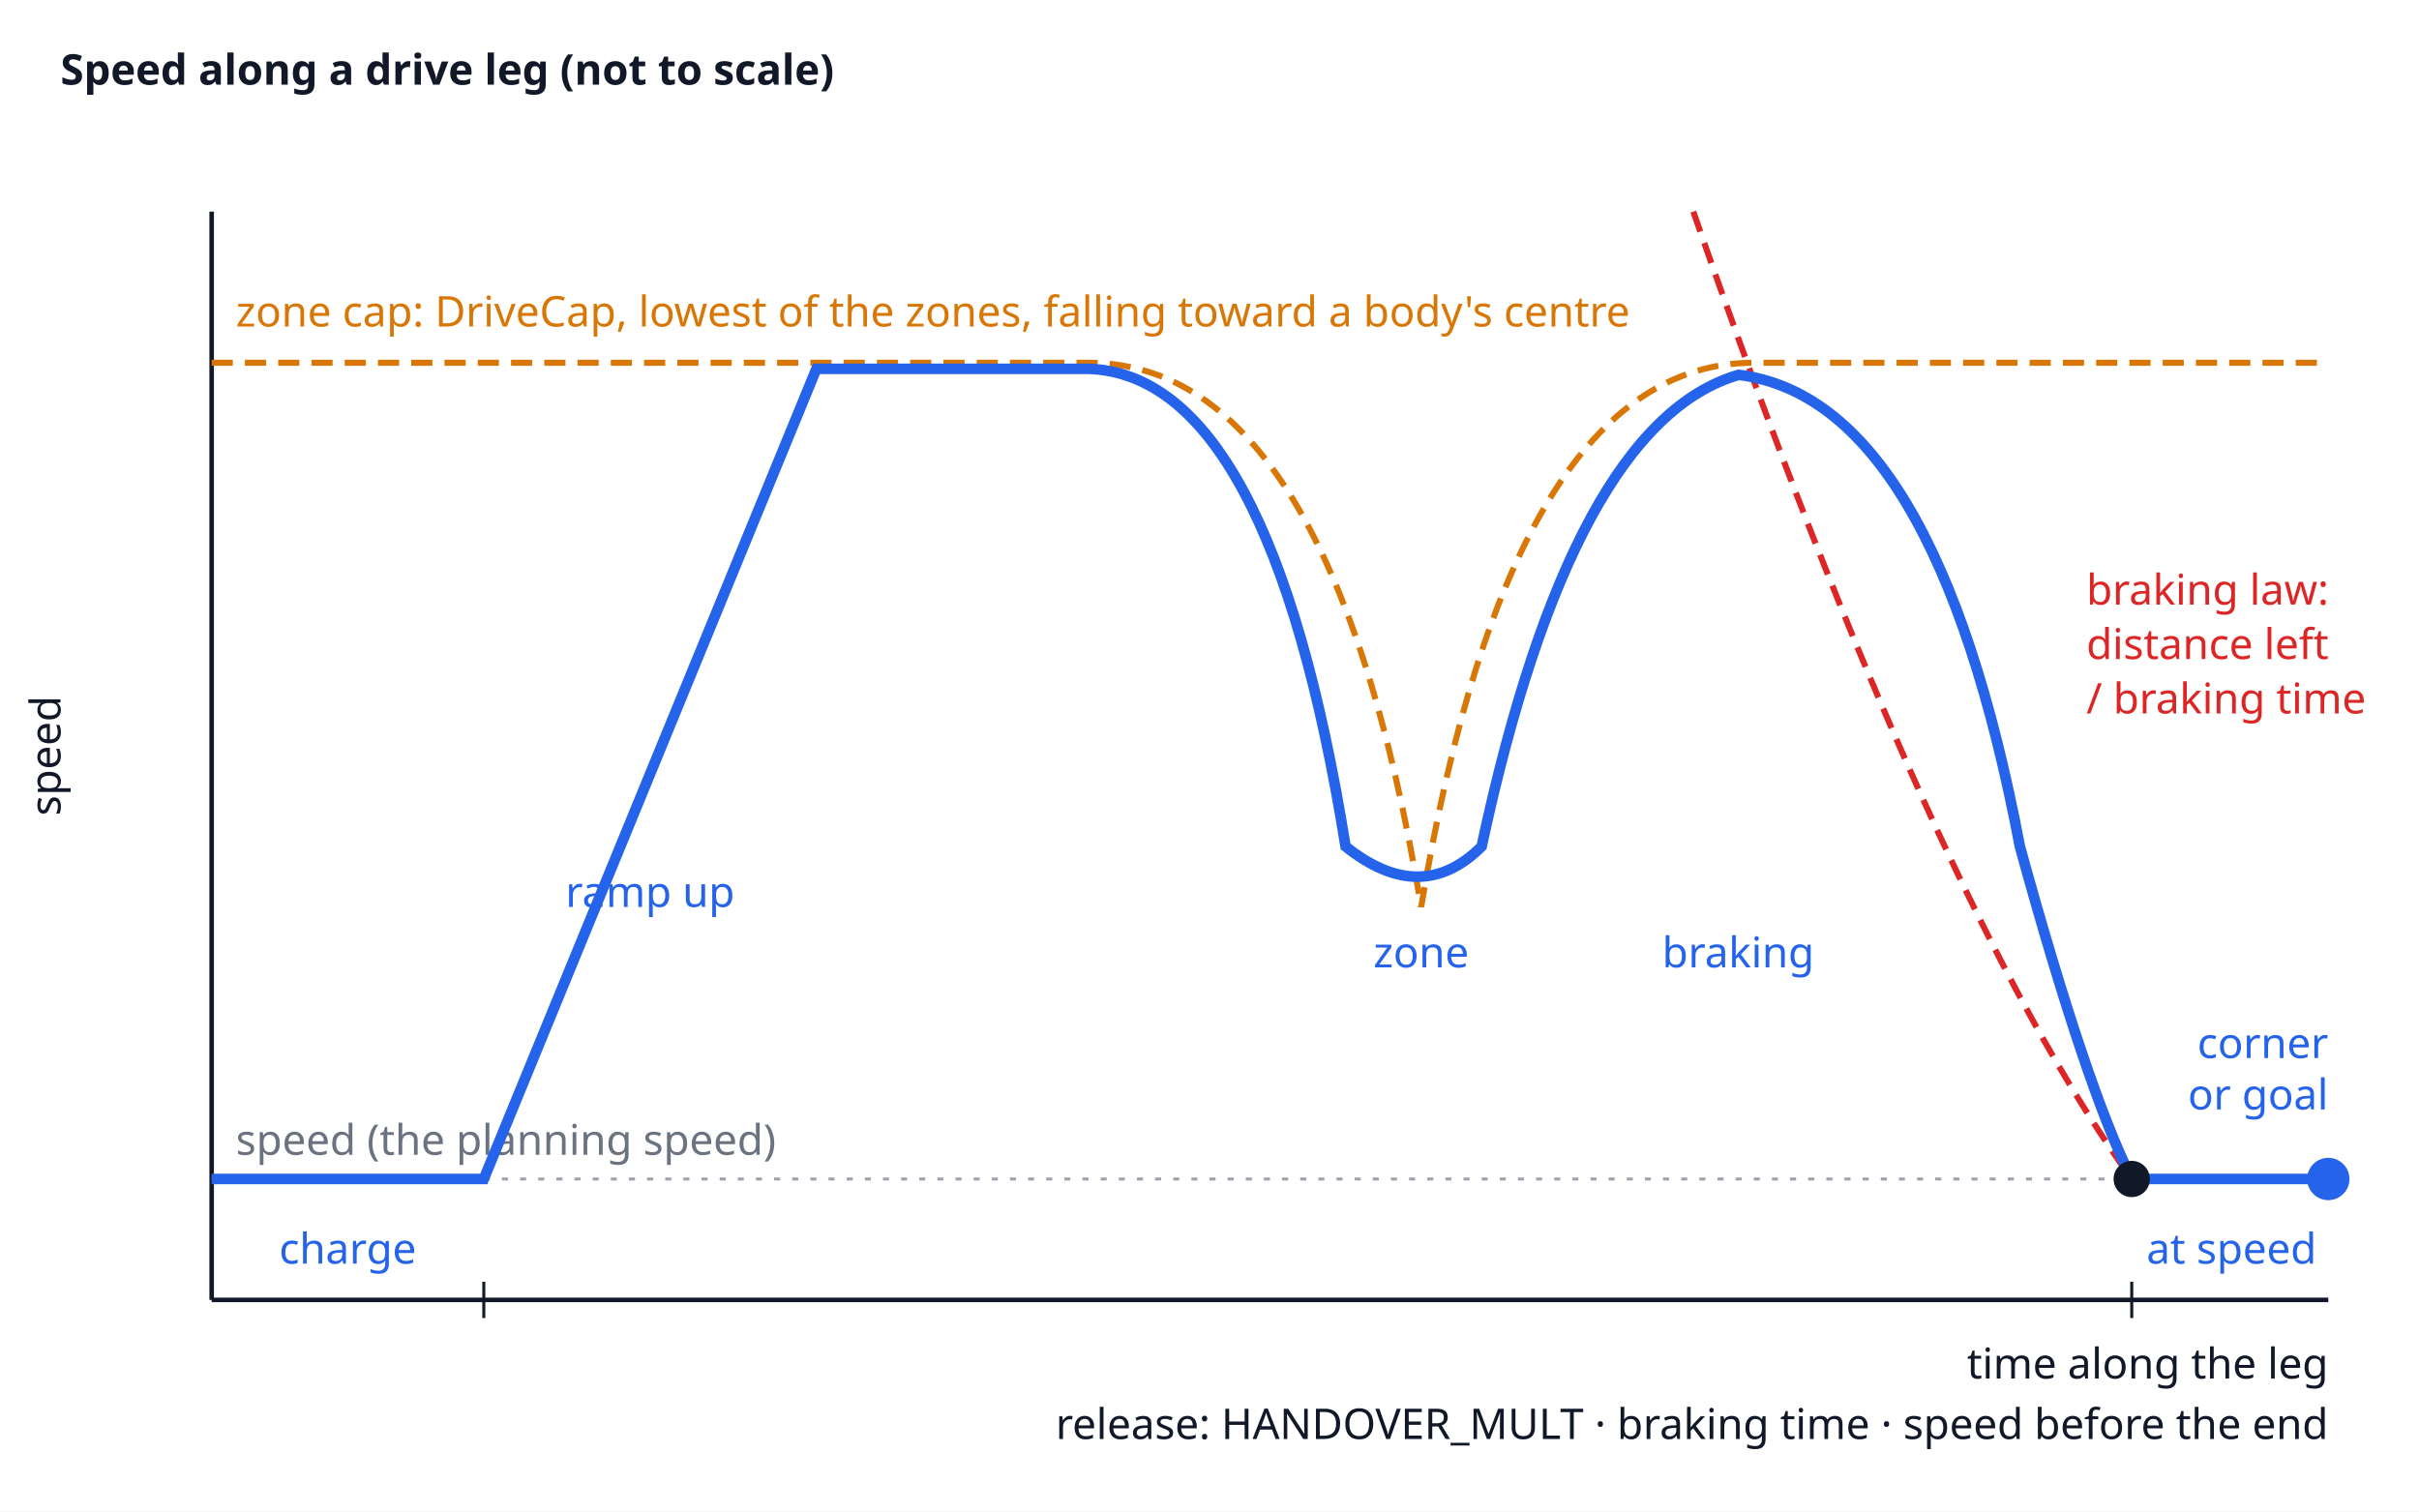
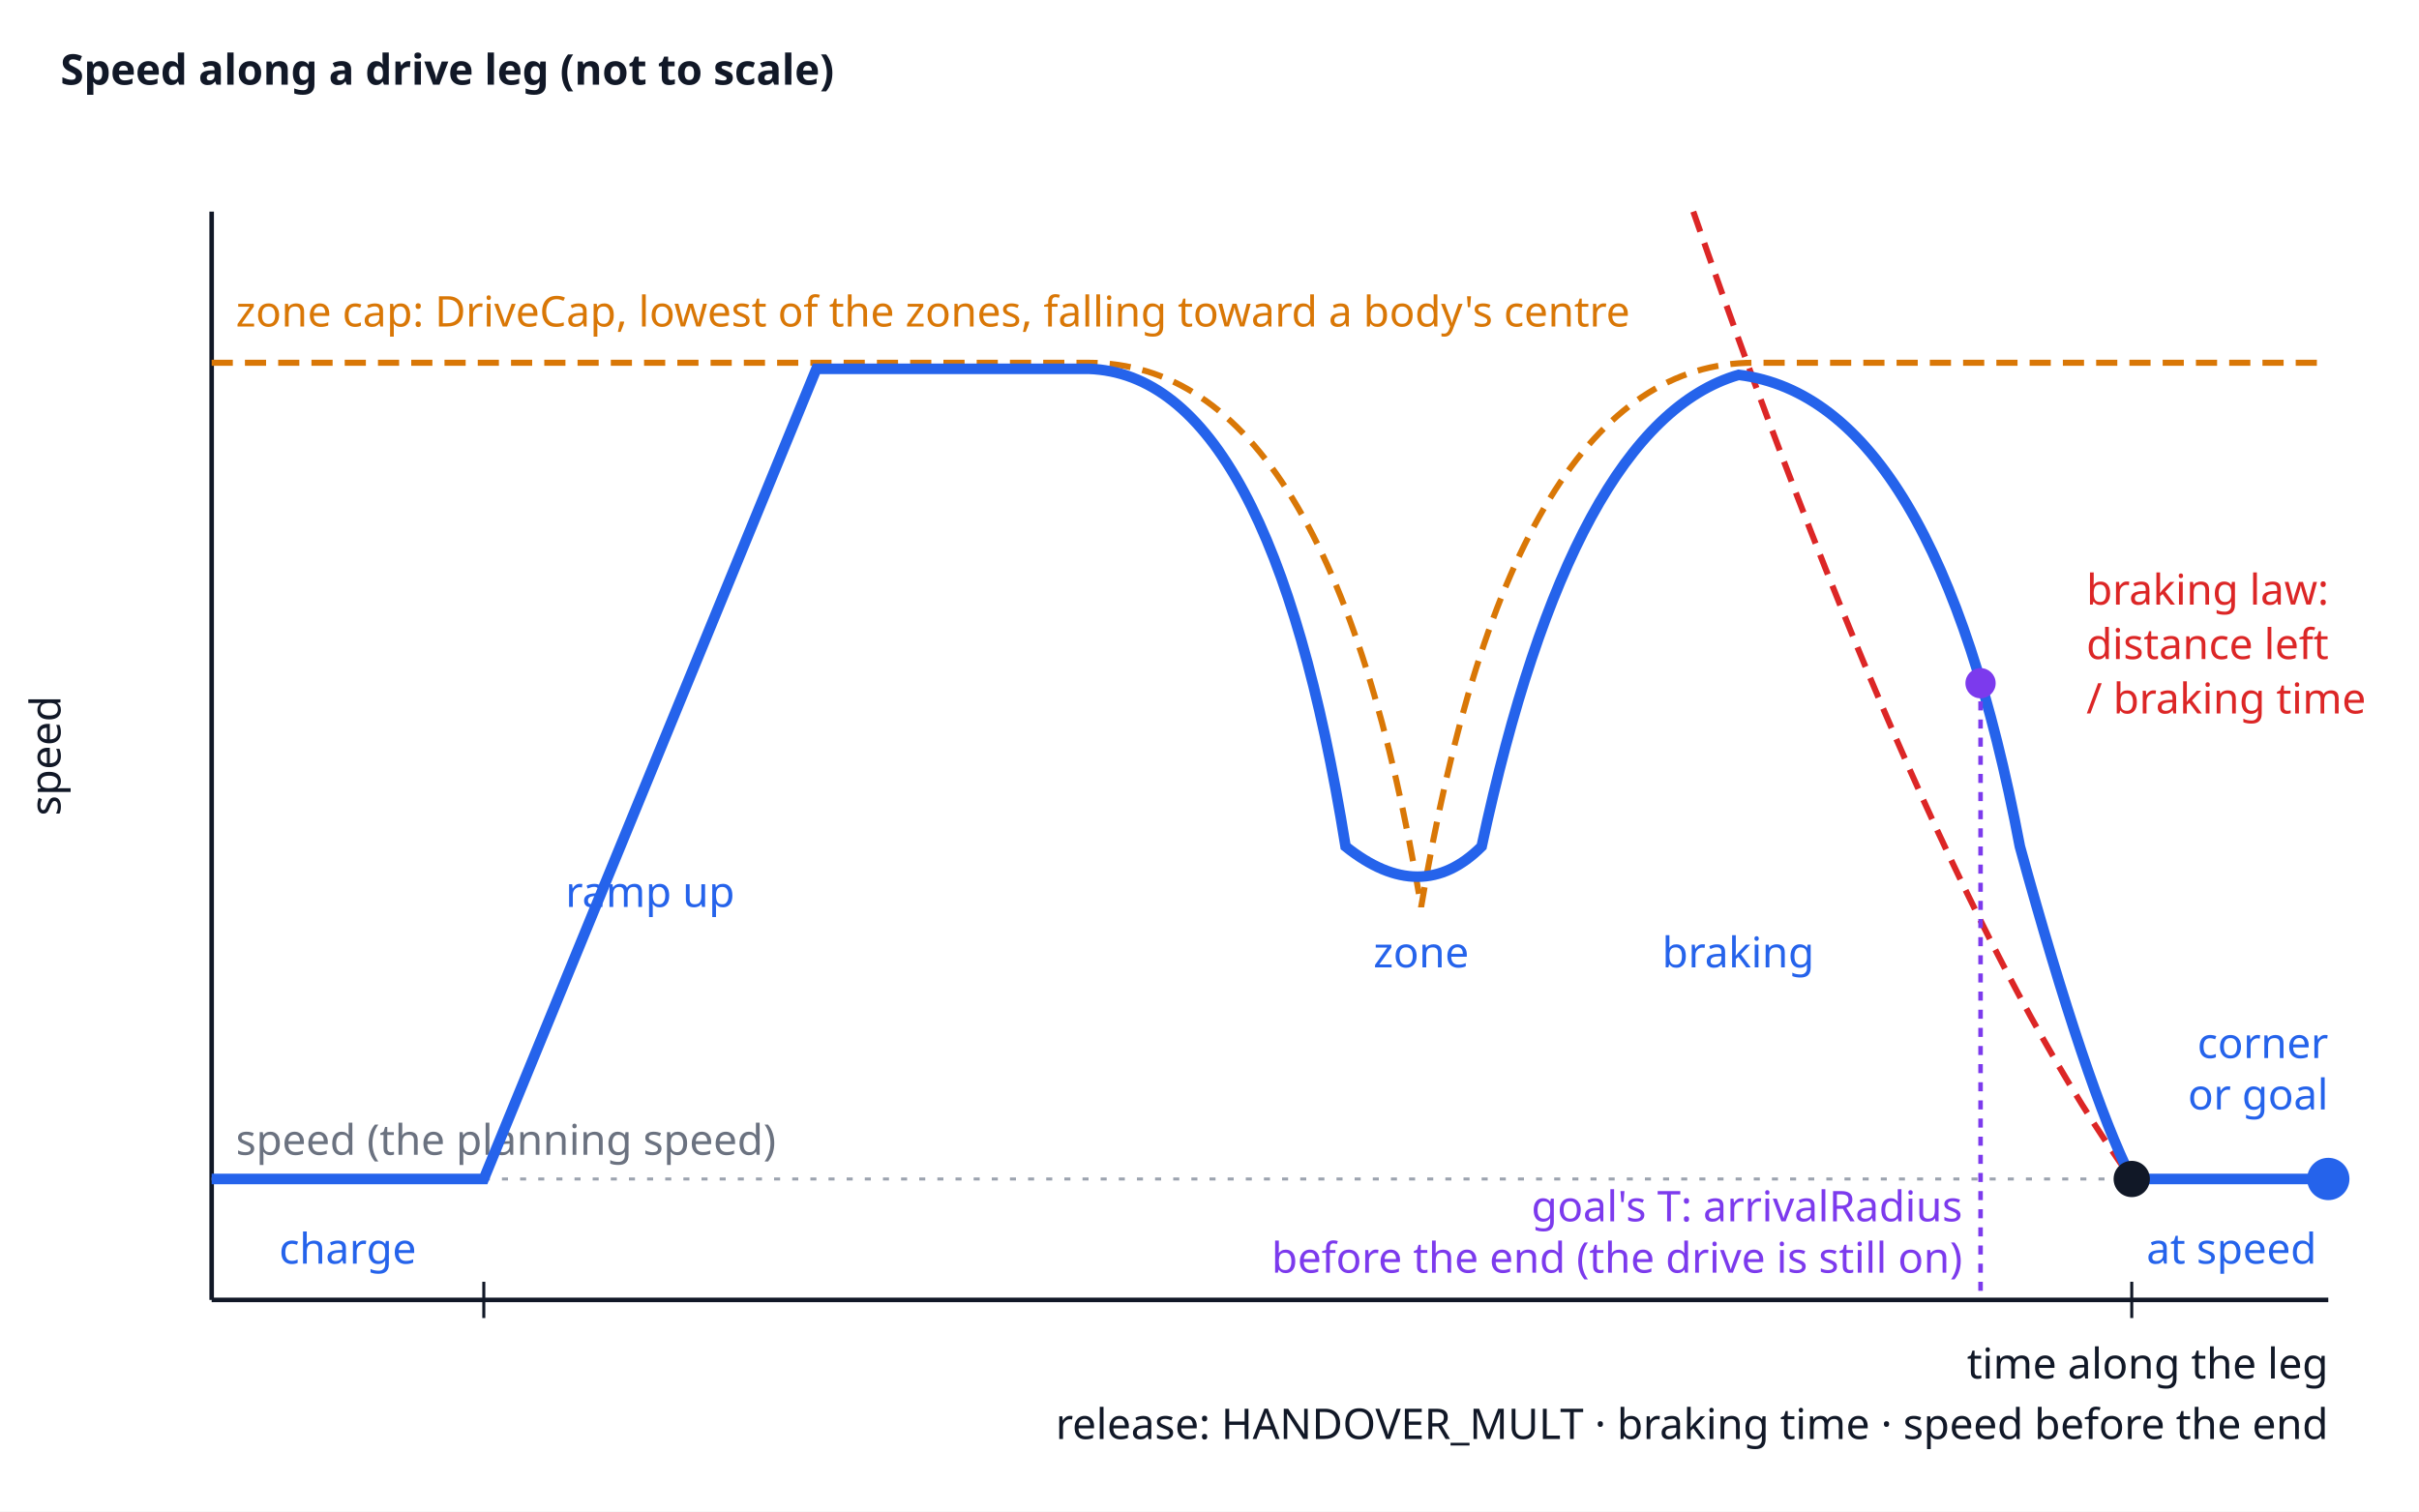
<svg xmlns="http://www.w3.org/2000/svg" viewBox="0 0 800 500" font-family="sans-serif" font-size="14">
  <rect width="800" height="500" fill="#ffffff" />
  <text x="20" y="28" fill="#111827" font-weight="bold">Speed along a drive leg (not to scale)</text>
  <line x1="70" y1="430" x2="770" y2="430" stroke="#111827" stroke-width="1.5" />
  <line x1="70" y1="430" x2="70" y2="70" stroke="#111827" stroke-width="1.5" />
  <text x="770" y="456" fill="#111827" text-anchor="end">time along the leg</text>
  <text x="20" y="250" fill="#111827" transform="rotate(-90 20 250)" text-anchor="middle">speed</text>
  <line x1="70" y1="390" x2="770" y2="390" stroke="#9ca3af" stroke-width="1" stroke-dasharray="2 4" />
  <text x="78" y="382" fill="#6b7280">speed (the planning speed)</text>
  <path d="M 70 120 L 360 120 Q 440 120 470 300 Q 500 120 580 120 L 770 120" fill="none" stroke="#d97706" stroke-width="2" stroke-dasharray="7 4" />
  <text x="78" y="108" fill="#d97706">zone cap: DriveCap, lowest of the zones, falling toward a body's centre</text>
  <path d="M 560 70 Q 640 300 705 390" fill="none" stroke="#dc2626" stroke-width="2" stroke-dasharray="7 4" />
  <text x="690" y="200" fill="#dc2626">braking law:</text>
  <text x="690" y="218" fill="#dc2626">distance left</text>
  <text x="690" y="236" fill="#dc2626">/ braking time</text>
  <path d="M 70 390 L 160 390 L 270 122 L 360 122 Q 420 124 445 280 Q 470 300 490 280 Q 520 140 575 124 Q 640 132 668 280 Q 690 360 705 390 L 770 390" fill="none" stroke="#2563eb" stroke-width="3.5" />
  <line x1="160" y1="436" x2="160" y2="424" stroke="#111827" />
  <line x1="705" y1="436" x2="705" y2="424" stroke="#111827" />
  <text x="115" y="418" fill="#2563eb" text-anchor="middle">charge</text>
  <text x="215" y="300" fill="#2563eb" text-anchor="middle">ramp up</text>
  <text x="470" y="320" fill="#2563eb" text-anchor="middle">zone</text>
  <text x="600" y="320" fill="#2563eb" text-anchor="end">braking</text>
  <text x="738" y="418" fill="#2563eb" text-anchor="middle">at speed</text>
+   <line x1="655" y1="226" x2="655" y2="430" stroke="#7c3aed" stroke-width="1.5" stroke-dasharray="3 3" />
+   <circle cx="655" cy="226" r="5" fill="#7c3aed" />
+   <text x="649" y="404" fill="#7c3aed" text-anchor="end">goal's T: arrivalRadius</text>
+   <text x="649" y="421" fill="#7c3aed" text-anchor="end">before the end (the drive is still on)</text>
  <circle cx="705" cy="390" r="6" fill="#111827" />
  <text x="770" y="476" fill="#111827" text-anchor="end">release: HANDOVER_MULT · braking time · speed before the end</text>
  <circle cx="770" cy="390" r="7" fill="#2563eb" />
  <text x="770" y="350" fill="#2563eb" text-anchor="end">corner</text>
  <text x="770" y="367" fill="#2563eb" text-anchor="end">or goal</text>
</svg>
